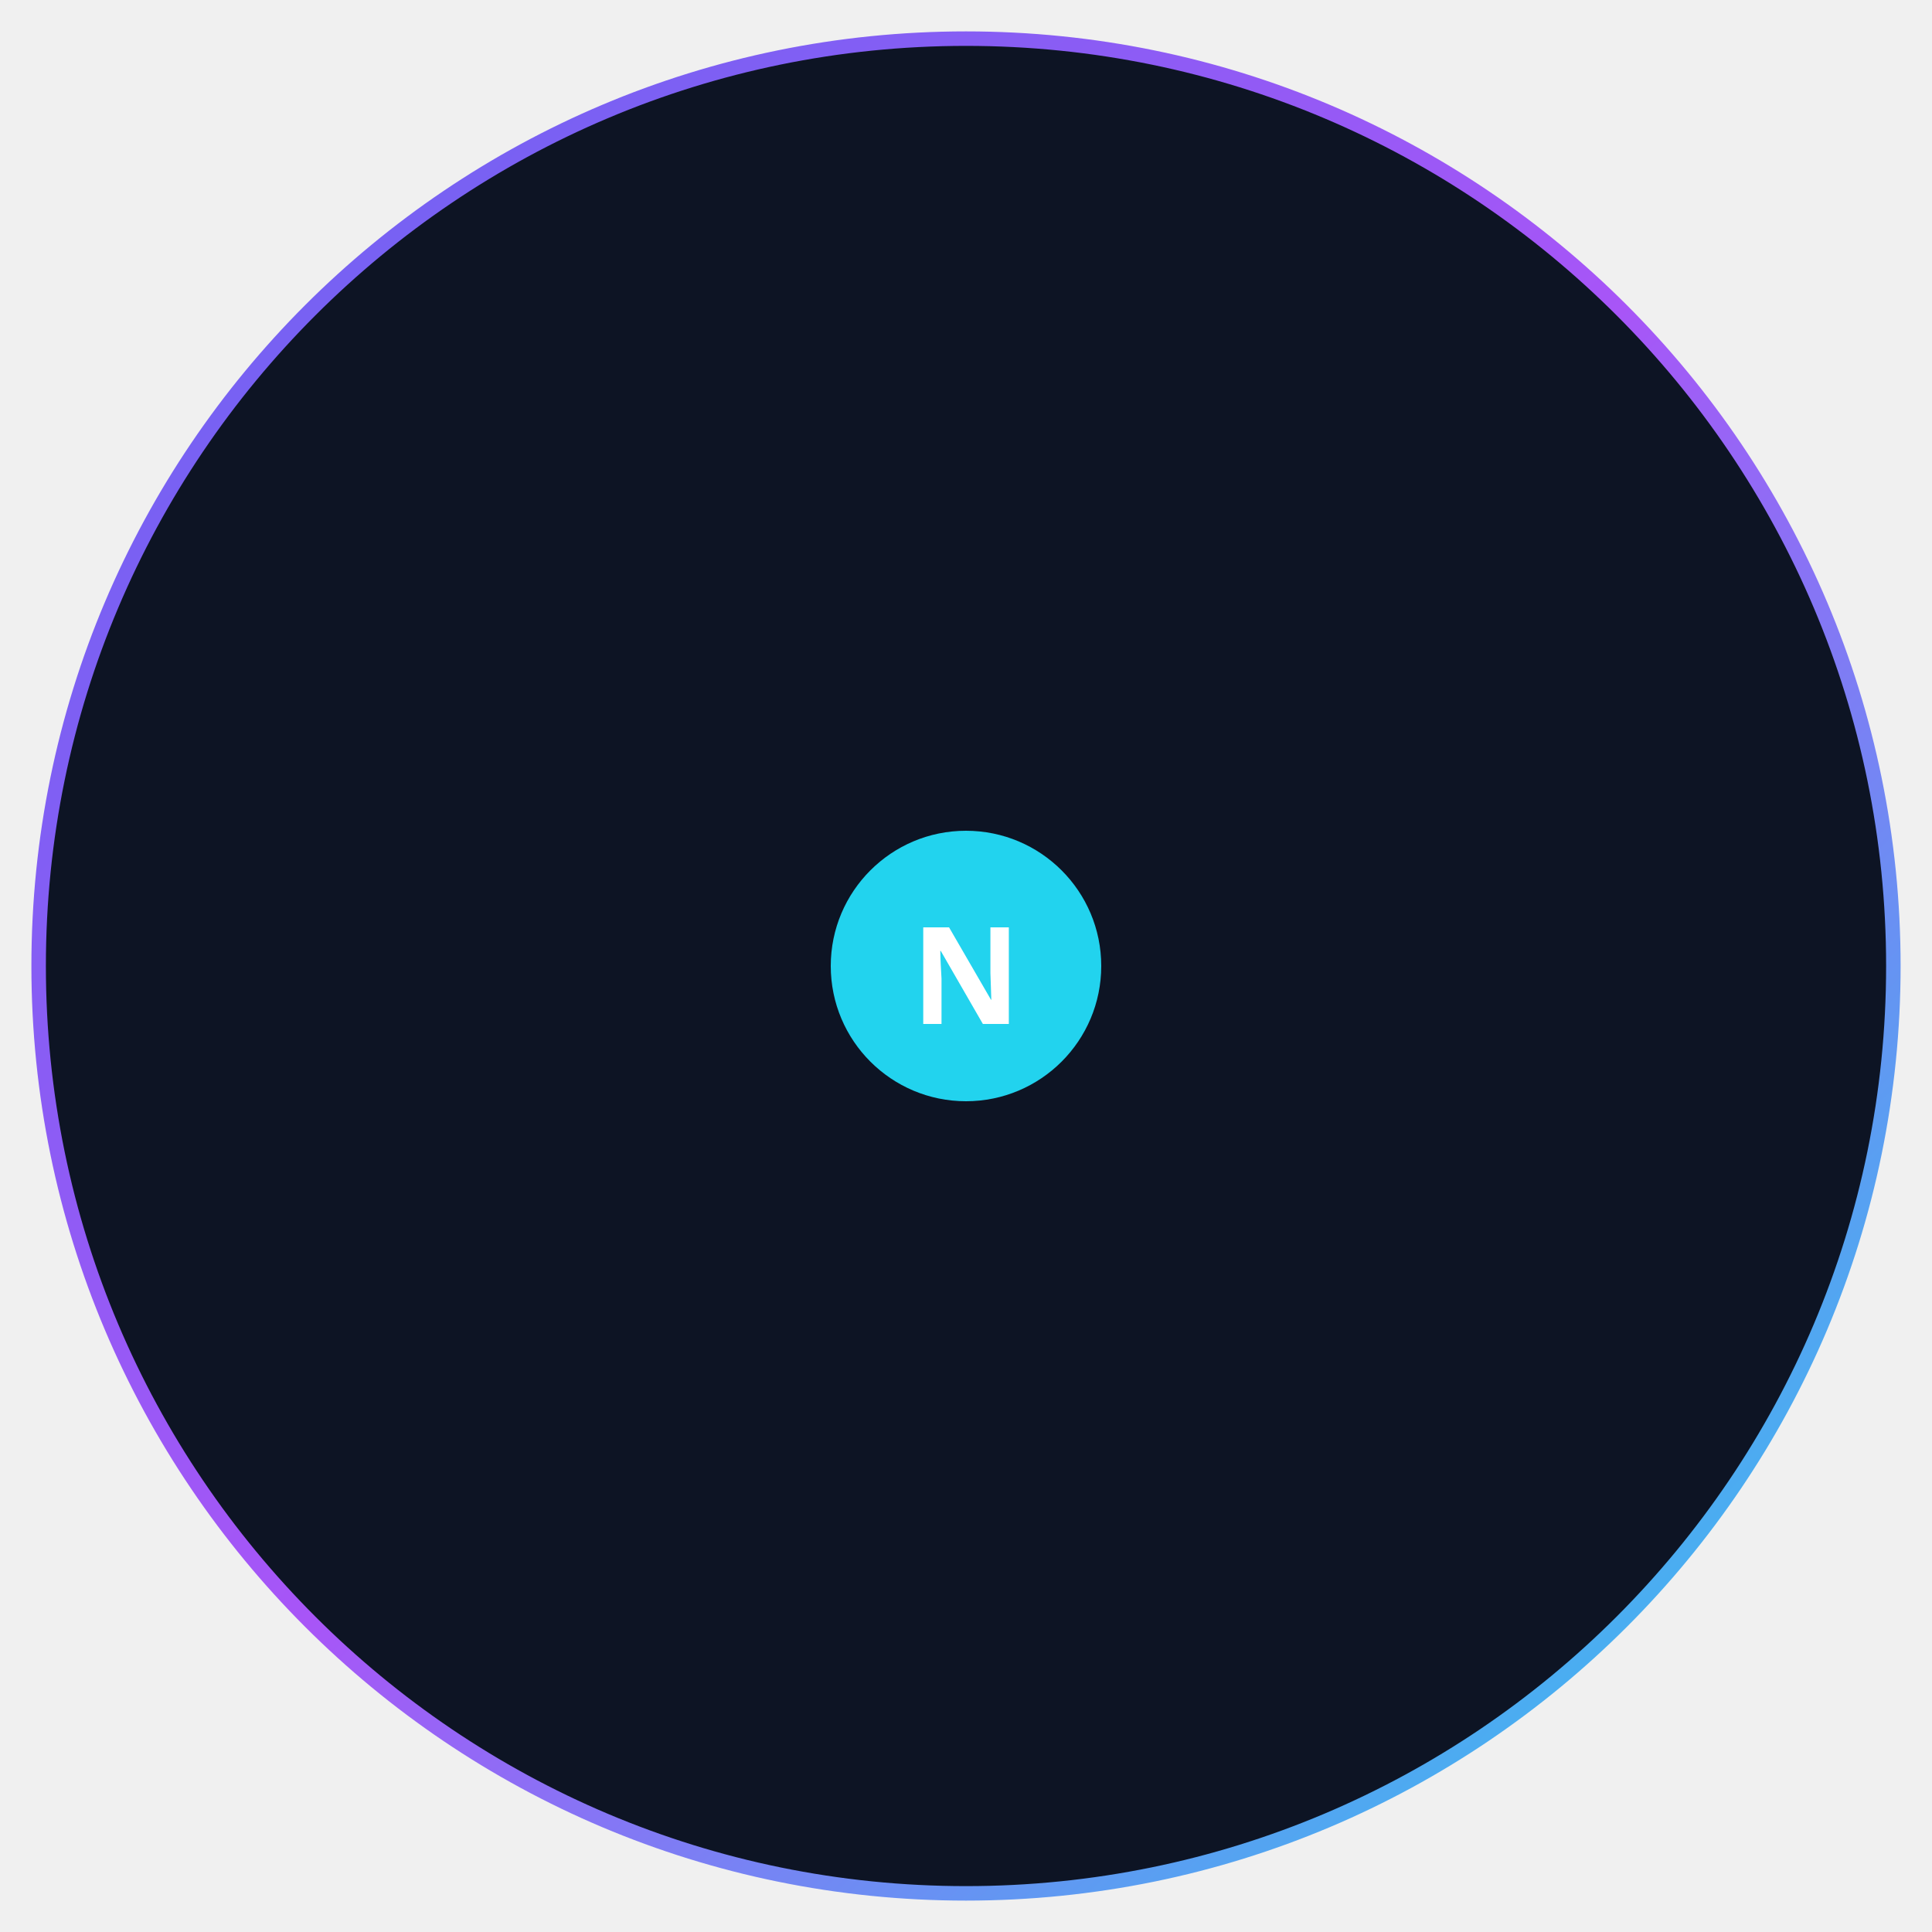
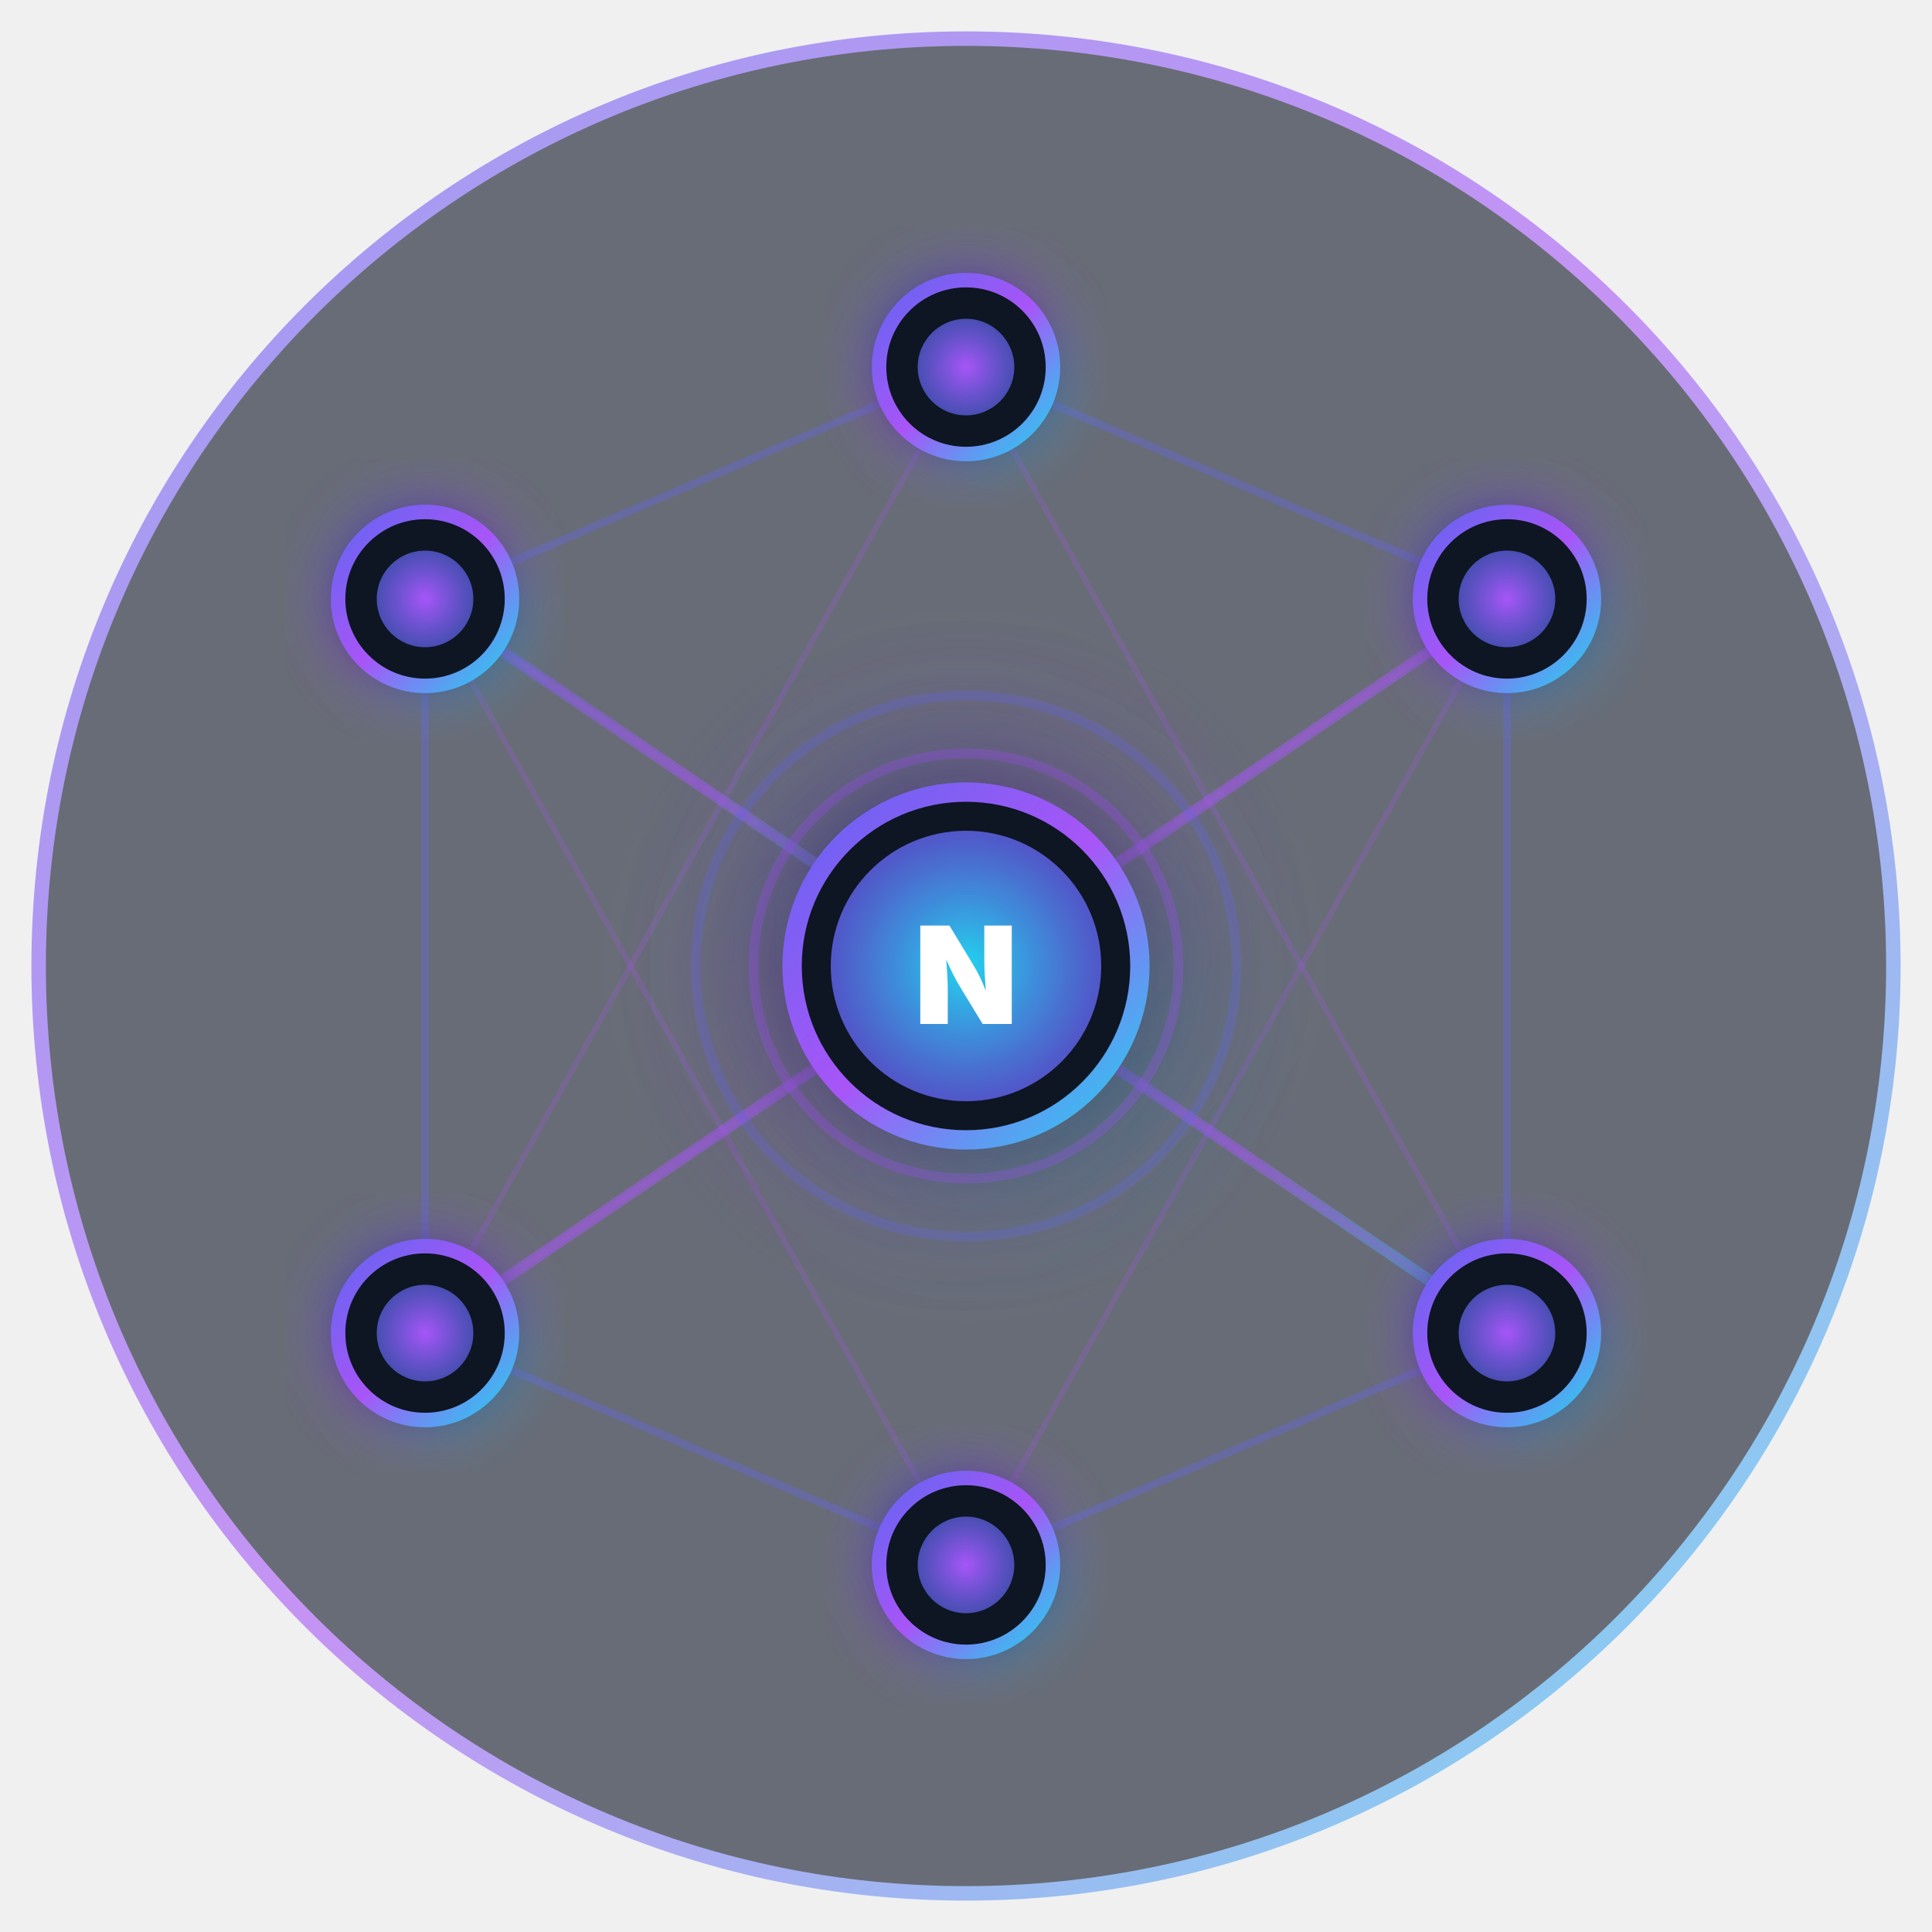
<svg xmlns="http://www.w3.org/2000/svg" viewBox="0 0 200 200" fill="none">
  <defs>
    <linearGradient id="gMain" x1="0%" y1="0%" x2="100%" y2="100%">
      <stop offset="0%" stop-color="#6366f1" />
      <stop offset="50%" stop-color="#a855f7" />
      <stop offset="100%" stop-color="#22d3ee" />
    </linearGradient>
+     <radialGradient id="gCenter" cx="50%" cy="50%" r="50%">
+       <stop offset="0%" stop-color="#22d3ee" stop-opacity="1" />
+       <stop offset="100%" stop-color="#6366f1" stop-opacity="0.8" />
+     </radialGradient>
+     <radialGradient id="gNode" cx="50%" cy="50%" r="50%">
+       <stop offset="0%" stop-color="#a855f7" stop-opacity="1" />
+       <stop offset="100%" stop-color="#6366f1" stop-opacity="0.7" />
+     </radialGradient>
+     <filter id="glow" x="-30%" y="-30%" width="160%" height="160%">
+       <feGaussianBlur stdDeviation="3" result="blur" />
+       <feMerge>
+         <feMergeNode in="blur" />
+         <feMergeNode in="SourceGraphic" />
+       </feMerge>
+     </filter>
+     <filter id="softGlow" x="-50%" y="-50%" width="200%" height="200%">
+       <feGaussianBlur stdDeviation="5" result="blur" />
+       <feMerge>
+         <feMergeNode in="blur" />
+         <feMergeNode in="SourceGraphic" />
+       </feMerge>
+     </filter>
+     <filter id="centerGlow" x="-100%" y="-100%" width="300%" height="300%">
+       <feGaussianBlur stdDeviation="8" result="blur" />
+       <feMerge>
+         <feMergeNode in="blur" />
+         <feMergeNode in="SourceGraphic" />
+       </feMerge>
+     </filter>
  </defs>
-   <circle cx="100" cy="100" r="96" fill="#0d1424" stroke="url(#gMain)" stroke-width="1.5" />
-   <circle cx="100" cy="100" r="14" fill="#22d3ee" />
-   <text x="100" y="106" font-family="Arial Black" font-size="14" font-weight="900" text-anchor="middle" fill="white">N</text>
+   <circle cx="100" cy="100" r="96" fill="#0d1424" stroke="url(#gMain)" stroke-width="1.5" opacity="0.6" />
+   <line x1="100" y1="100" x2="100" y2="38" stroke="url(#gMain)" stroke-width="1.2" opacity="0.5" />
+   <line x1="100" y1="100" x2="156" y2="62" stroke="url(#gMain)" stroke-width="1.2" opacity="0.5" />
+   <line x1="100" y1="100" x2="156" y2="138" stroke="url(#gMain)" stroke-width="1.2" opacity="0.5" />
+   <line x1="100" y1="100" x2="100" y2="162" stroke="url(#gMain)" stroke-width="1.2" opacity="0.5" />
+   <line x1="100" y1="100" x2="44" y2="138" stroke="url(#gMain)" stroke-width="1.2" opacity="0.5" />
+   <line x1="100" y1="100" x2="44" y2="62" stroke="url(#gMain)" stroke-width="1.2" opacity="0.5" />
+   <line x1="100" y1="38" x2="156" y2="62" stroke="#6366f1" stroke-width="0.8" opacity="0.35" />
+   <line x1="156" y1="62" x2="156" y2="138" stroke="#6366f1" stroke-width="0.8" opacity="0.35" />
+   <line x1="156" y1="138" x2="100" y2="162" stroke="#6366f1" stroke-width="0.8" opacity="0.35" />
+   <line x1="100" y1="162" x2="44" y2="138" stroke="#6366f1" stroke-width="0.8" opacity="0.35" />
+   <line x1="44" y1="138" x2="44" y2="62" stroke="#6366f1" stroke-width="0.8" opacity="0.35" />
+   <line x1="44" y1="62" x2="100" y2="38" stroke="#6366f1" stroke-width="0.8" opacity="0.35" />
+   <line x1="100" y1="38" x2="156" y2="138" stroke="#a855f7" stroke-width="0.6" opacity="0.2" />
+   <line x1="156" y1="62" x2="44" y2="138" stroke="#a855f7" stroke-width="0.6" opacity="0.2" />
+   <line x1="156" y1="138" x2="44" y2="62" stroke="#a855f7" stroke-width="0.6" opacity="0.2" />
+   <line x1="100" y1="162" x2="44" y2="62" stroke="#a855f7" stroke-width="0.6" opacity="0.2" />
+   <line x1="100" y1="38" x2="44" y2="138" stroke="#a855f7" stroke-width="0.6" opacity="0.2" />
+   <line x1="156" y1="62" x2="100" y2="162" stroke="#a855f7" stroke-width="0.6" opacity="0.2" />
+   <circle cx="100" cy="38" r="9" fill="#0d1424" stroke="url(#gMain)" stroke-width="1.5" filter="url(#glow)" />
+   <circle cx="100" cy="38" r="5" fill="url(#gNode)" />
+   <circle cx="156" cy="62" r="9" fill="#0d1424" stroke="url(#gMain)" stroke-width="1.5" filter="url(#glow)" />
+   <circle cx="156" cy="62" r="5" fill="url(#gNode)" />
+   <circle cx="156" cy="138" r="9" fill="#0d1424" stroke="url(#gMain)" stroke-width="1.5" filter="url(#glow)" />
+   <circle cx="156" cy="138" r="5" fill="url(#gNode)" />
+   <circle cx="100" cy="162" r="9" fill="#0d1424" stroke="url(#gMain)" stroke-width="1.5" filter="url(#glow)" />
+   <circle cx="100" cy="162" r="5" fill="url(#gNode)" />
+   <circle cx="44" cy="138" r="9" fill="#0d1424" stroke="url(#gMain)" stroke-width="1.5" filter="url(#glow)" />
+   <circle cx="44" cy="138" r="5" fill="url(#gNode)" />
+   <circle cx="44" cy="62" r="9" fill="#0d1424" stroke="url(#gMain)" stroke-width="1.5" filter="url(#glow)" />
+   <circle cx="44" cy="62" r="5" fill="url(#gNode)" />
+   <circle cx="100" cy="100" r="28" fill="none" stroke="#6366f1" stroke-width="1" opacity="0.3" filter="url(#softGlow)" />
+   <circle cx="100" cy="100" r="22" fill="none" stroke="#a855f7" stroke-width="1" opacity="0.4" />
+   <circle cx="100" cy="100" r="18" fill="#0d1424" stroke="url(#gMain)" stroke-width="2" filter="url(#centerGlow)" />
+   <circle cx="100" cy="100" r="14" fill="url(#gCenter)" />
+   <text x="100" y="106" font-family="'Inter','Manrope','Arial Black',sans-serif" font-size="14" font-weight="900" text-anchor="middle" fill="white" letter-spacing="-0.5">N</text>
</svg>
